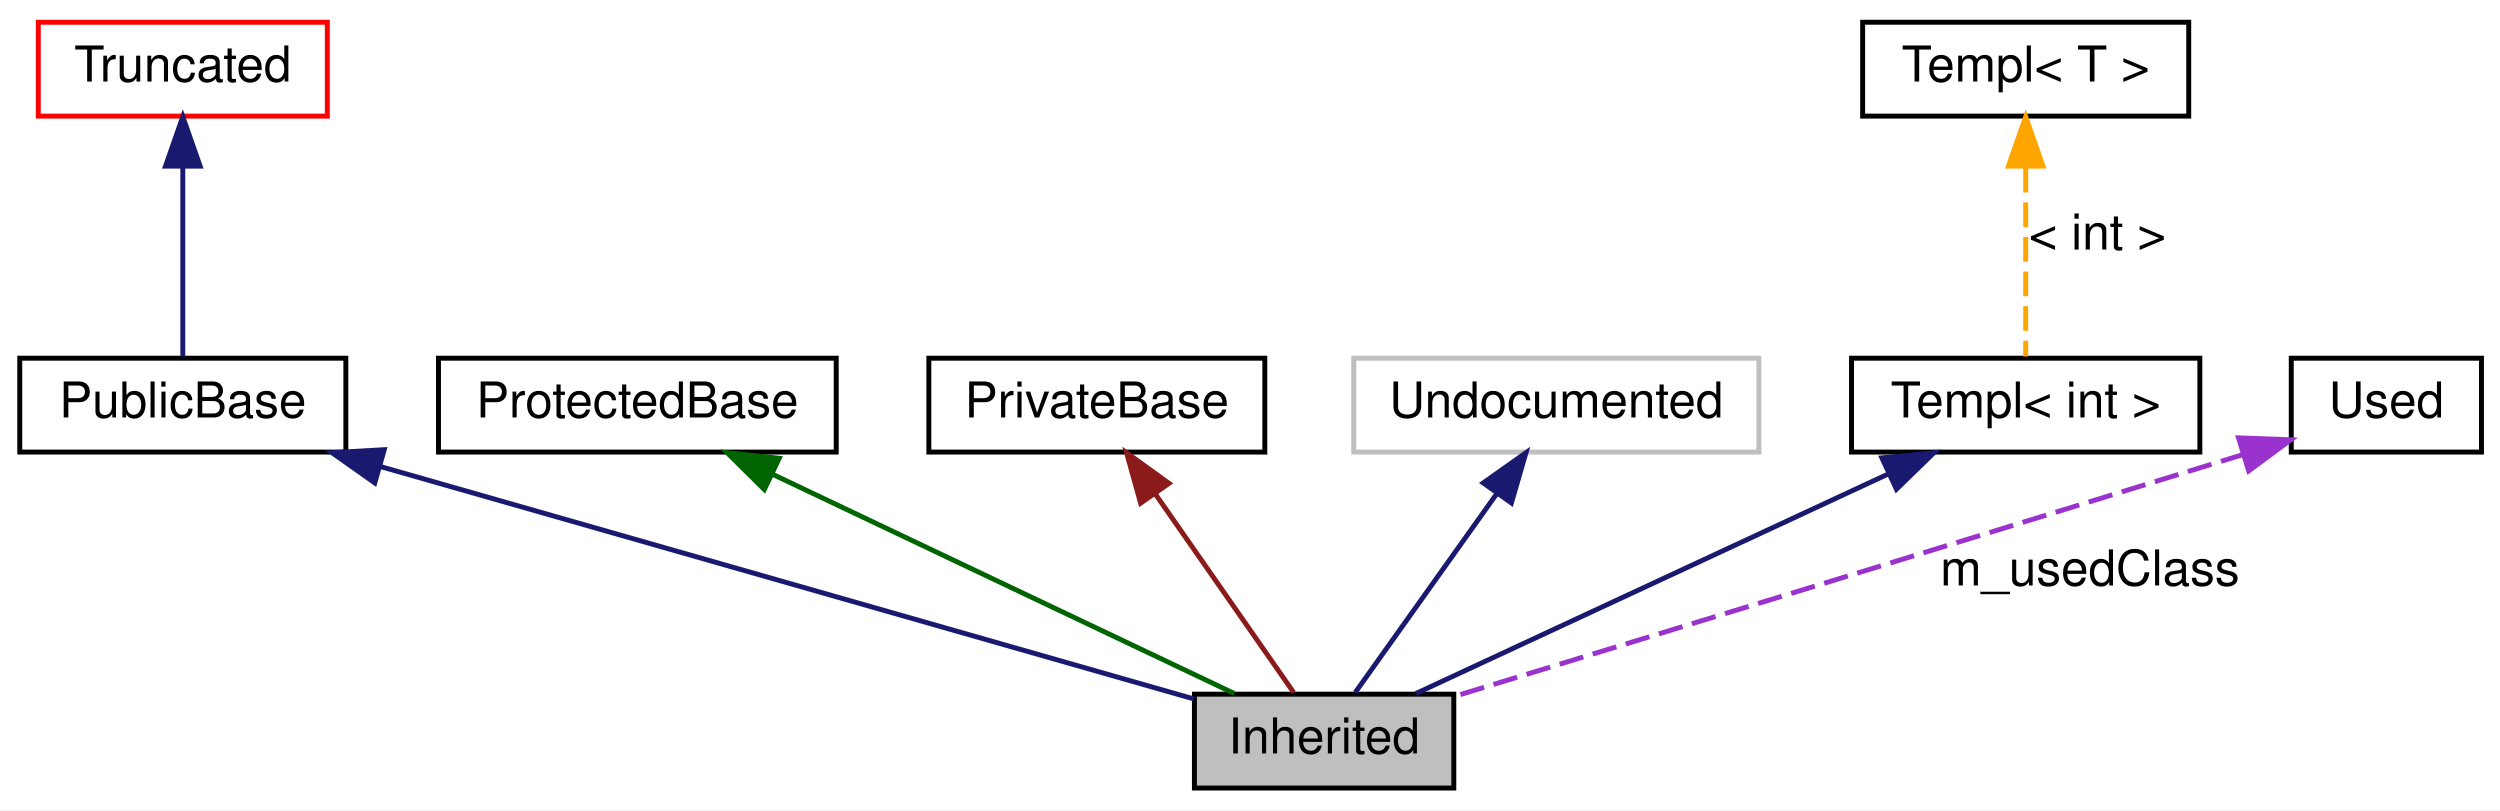
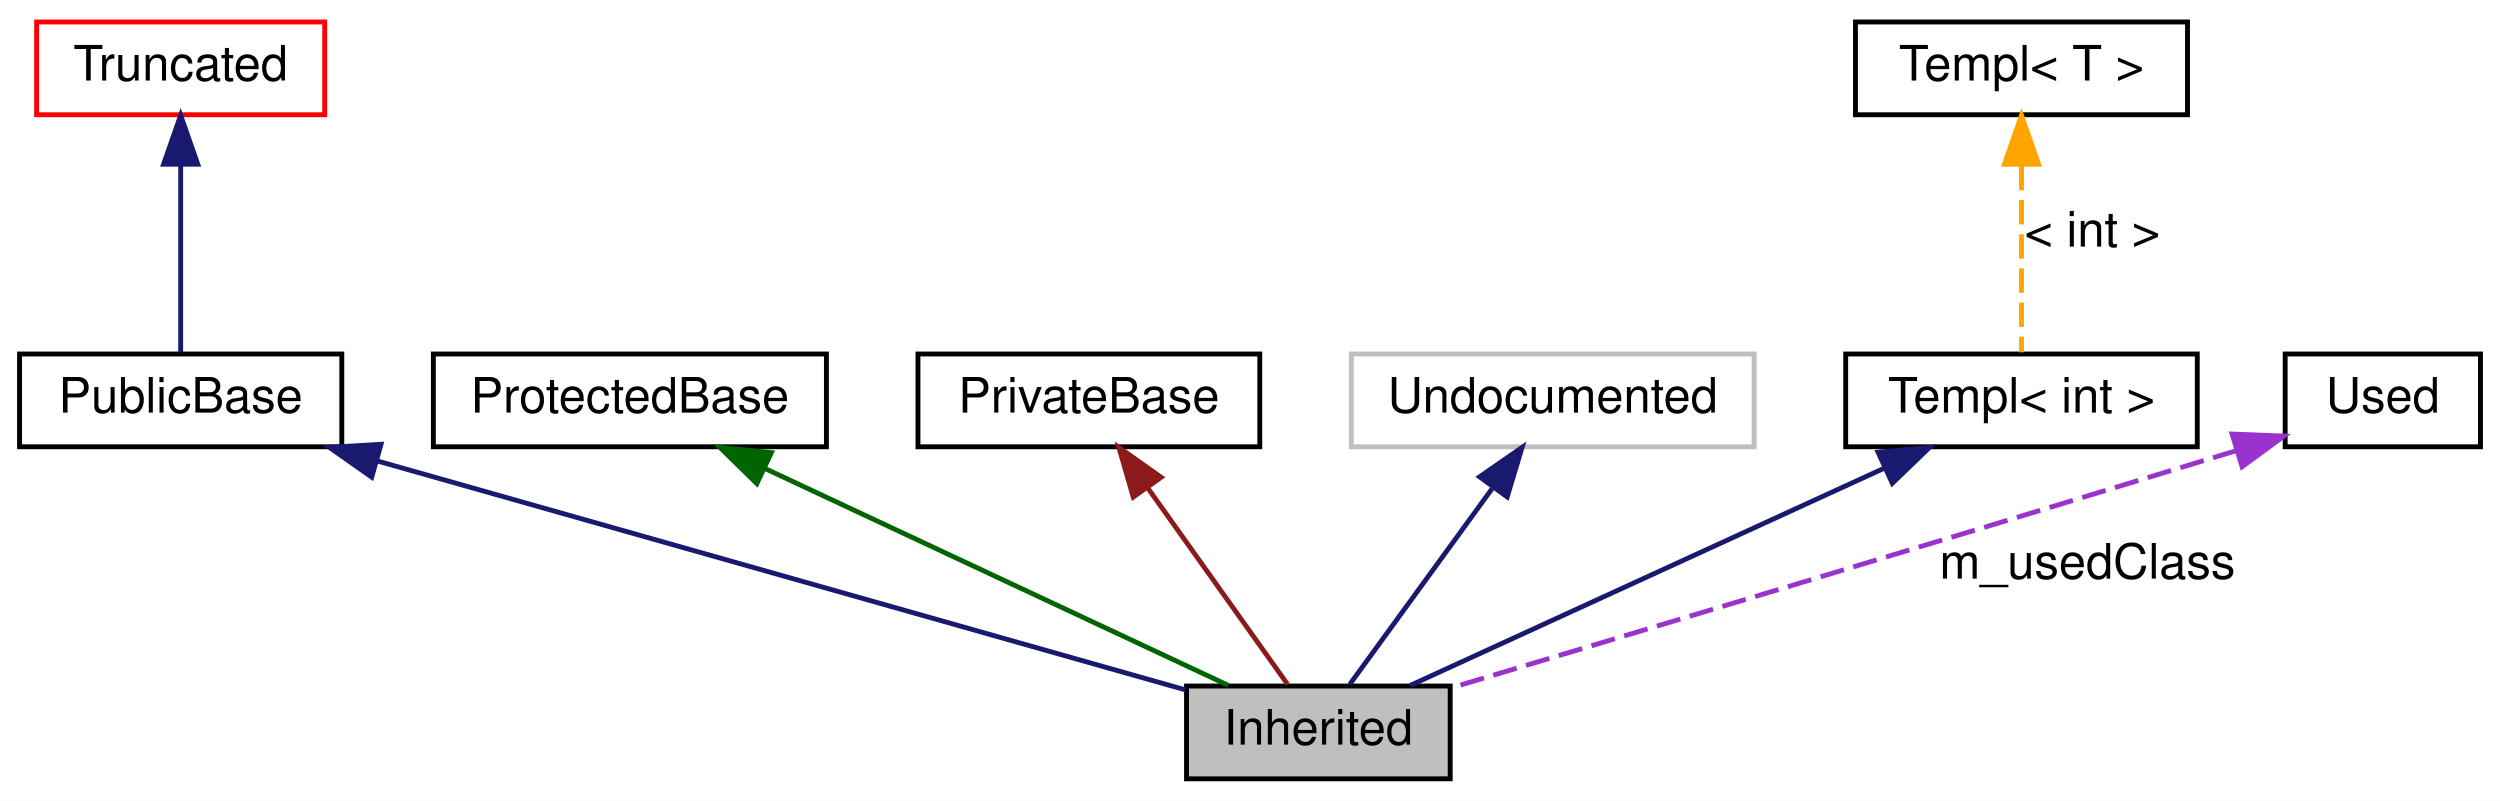
- <svg xmlns="http://www.w3.org/2000/svg" xmlns:xlink="http://www.w3.org/1999/xlink" width="506pt" height="164pt" viewBox="0.00 0.00 506.00 164.00">
+ <svg xmlns="http://www.w3.org/2000/svg" xmlns:xlink="http://www.w3.org/1999/xlink" width="512pt" height="164pt" viewBox="0.00 0.00 512.00 164.00">
  <g id="graph0" class="graph" transform="scale(1 1) rotate(0) translate(4 160)">
-     <polygon fill="white" stroke="none" points="-4,4 -4,-160 502,-160 502,4 -4,4" />
+     <polygon fill="white" stroke="none" points="-4,4 -4,-160 508,-160 508,4 -4,4" />
    <g id="node1" class="node">
-       <polygon fill="#bfbfbf" stroke="black" points="290.25,-19.5 237.75,-19.5 237.75,-0.5 290.25,-0.5 290.25,-19.5" />
-       <text text-anchor="middle" x="264" y="-7.5" font-family="Helvetica,sans-Serif" font-size="10.00">Inherited</text>
+       <polygon fill="#bfbfbf" stroke="black" points="293,-19.5 239,-19.5 239,-0.5 293,-0.5 293,-19.5" />
+       <text text-anchor="middle" x="266" y="-7.5" font-family="Helvetica,sans-Serif" font-size="10.00">Inherited</text>
    </g>
    <g id="node2" class="node">
      <g id="a_node2">
        <a xlink:href="$classPublicBase.html" xlink:title="PublicBase">
          <polygon fill="none" stroke="black" points="66,-87.5 0,-87.5 0,-68.5 66,-68.5 66,-87.5" />
          <text text-anchor="middle" x="33" y="-75.5" font-family="Helvetica,sans-Serif" font-size="10.00">PublicBase</text>
        </a>
      </g>
    </g>
    <g id="edge1" class="edge">
-       <path fill="none" stroke="midnightblue" d="M73.09,-65.546C120.337,-52.047 197.491,-30.003 237.723,-18.508" />
-       <polygon fill="midnightblue" stroke="midnightblue" points="71.853,-62.259 63.199,-68.372 73.776,-68.99 71.853,-62.259" />
+       <path fill="none" stroke="midnightblue" d="M73.083,-65.646C120.433,-52.233 197.919,-30.285 238.791,-18.707" />
+       <polygon fill="midnightblue" stroke="midnightblue" points="72.128,-62.279 63.461,-68.372 74.036,-69.014 72.128,-62.279" />
    </g>
    <g id="node3" class="node">
      <g id="a_node3">
        <a xlink:href="$classTruncated.html" xlink:title="Truncated">
-           <polygon fill="none" stroke="red" points="62.25,-155.5 3.75,-155.5 3.75,-136.5 62.25,-136.5 62.25,-155.5" />
+           <polygon fill="none" stroke="red" points="62.5,-155.5 3.5,-155.5 3.5,-136.5 62.5,-136.5 62.5,-155.5" />
          <text text-anchor="middle" x="33" y="-143.5" font-family="Helvetica,sans-Serif" font-size="10.00">Truncated</text>
        </a>
      </g>
    </g>
    <g id="edge2" class="edge">
      <path fill="none" stroke="midnightblue" d="M33,-126.041C33,-113.472 33,-97.563 33,-87.841" />
      <polygon fill="midnightblue" stroke="midnightblue" points="29.5,-126.372 33,-136.372 36.5,-126.372 29.5,-126.372" />
    </g>
    <g id="node4" class="node">
      <g id="a_node4">
        <a xlink:href="$classProtectedBase.html" xlink:title="ProtectedBase">
          <polygon fill="none" stroke="black" points="165.25,-87.5 84.75,-87.5 84.75,-68.5 165.25,-68.5 165.25,-87.5" />
          <text text-anchor="middle" x="125" y="-75.5" font-family="Helvetica,sans-Serif" font-size="10.00">ProtectedBase</text>
        </a>
      </g>
    </g>
    <g id="edge3" class="edge">
-       <path fill="none" stroke="darkgreen" d="M152.306,-64.035C179.972,-50.898 221.992,-30.946 245.824,-19.631" />
-       <polygon fill="darkgreen" stroke="darkgreen" points="150.704,-60.921 143.172,-68.372 153.706,-67.244 150.704,-60.921" />
+       <path fill="none" stroke="darkgreen" d="M152.699,-64.035C180.763,-50.898 223.387,-30.946 247.562,-19.631" />
+       <polygon fill="darkgreen" stroke="darkgreen" points="151.006,-60.962 143.433,-68.372 153.974,-67.302 151.006,-60.962" />
    </g>
    <g id="node5" class="node">
      <g id="a_node5">
        <a xlink:href="$classPrivateBase.html" xlink:title="PrivateBase">
-           <polygon fill="none" stroke="black" points="252,-87.5 184,-87.5 184,-68.5 252,-68.5 252,-87.5" />
-           <text text-anchor="middle" x="218" y="-75.5" font-family="Helvetica,sans-Serif" font-size="10.00">PrivateBase</text>
+           <polygon fill="none" stroke="black" points="254,-87.5 184,-87.5 184,-68.5 254,-68.5 254,-87.5" />
+           <text text-anchor="middle" x="219" y="-75.5" font-family="Helvetica,sans-Serif" font-size="10.00">PrivateBase</text>
        </a>
      </g>
    </g>
    <g id="edge4" class="edge">
-       <path fill="none" stroke="#8b1a1a" d="M229.892,-59.938C238.831,-47.112 250.716,-30.059 257.838,-19.841" />
-       <polygon fill="#8b1a1a" stroke="#8b1a1a" points="226.86,-58.166 224.014,-68.372 232.603,-62.169 226.86,-58.166" />
+       <path fill="none" stroke="#8b1a1a" d="M231.15,-59.938C240.284,-47.112 252.428,-30.059 259.704,-19.841" />
+       <polygon fill="#8b1a1a" stroke="#8b1a1a" points="228.094,-58.196 225.144,-68.372 233.796,-62.256 228.094,-58.196" />
    </g>
    <g id="node6" class="node">
-       <polygon fill="none" stroke="#bfbfbf" points="352,-87.5 270,-87.5 270,-68.5 352,-68.5 352,-87.5" />
-       <text text-anchor="middle" x="311" y="-75.5" font-family="Helvetica,sans-Serif" font-size="10.00">Undocumented</text>
+       <polygon fill="none" stroke="#bfbfbf" points="355.25,-87.5 272.75,-87.5 272.75,-68.5 355.25,-68.5 355.25,-87.5" />
+       <text text-anchor="middle" x="314" y="-75.5" font-family="Helvetica,sans-Serif" font-size="10.00">Undocumented</text>
    </g>
    <g id="edge5" class="edge">
-       <path fill="none" stroke="midnightblue" d="M298.85,-59.938C289.716,-47.112 277.572,-30.059 270.296,-19.841" />
-       <polygon fill="midnightblue" stroke="midnightblue" points="296.204,-62.256 304.856,-68.372 301.906,-58.196 296.204,-62.256" />
+       <path fill="none" stroke="midnightblue" d="M301.591,-59.938C292.263,-47.112 279.861,-30.059 272.43,-19.841" />
+       <polygon fill="midnightblue" stroke="midnightblue" points="299.012,-62.343 307.725,-68.372 304.674,-58.226 299.012,-62.343" />
    </g>
    <g id="node7" class="node">
      <g id="a_node7">
        <a xlink:href="$classTempl.html" xlink:title="Templ&lt; int &gt;">
-           <polygon fill="none" stroke="black" points="441.25,-87.5 370.75,-87.5 370.75,-68.5 441.25,-68.5 441.25,-87.5" />
-           <text text-anchor="middle" x="406" y="-75.5" font-family="Helvetica,sans-Serif" font-size="10.00">Templ&lt; int &gt;</text>
+           <polygon fill="none" stroke="black" points="446,-87.5 374,-87.5 374,-68.5 446,-68.5 446,-87.5" />
+           <text text-anchor="middle" x="410" y="-75.5" font-family="Helvetica,sans-Serif" font-size="10.00">Templ&lt; int &gt;</text>
        </a>
      </g>
    </g>
    <g id="edge6" class="edge">
-       <path fill="none" stroke="midnightblue" d="M378.105,-64.035C349.841,-50.898 306.915,-30.946 282.569,-19.631" />
-       <polygon fill="midnightblue" stroke="midnightblue" points="376.892,-67.331 387.436,-68.372 379.843,-60.983 376.892,-67.331" />
+       <path fill="none" stroke="midnightblue" d="M381.712,-64.035C353.05,-50.898 309.519,-30.946 284.83,-19.631" />
+       <polygon fill="midnightblue" stroke="midnightblue" points="380.626,-67.387 391.175,-68.372 383.542,-61.023 380.626,-67.387" />
    </g>
    <g id="node8" class="node">
      <g id="a_node8">
        <a xlink:href="$classTempl.html" xlink:title="Templ&lt; T &gt;">
-           <polygon fill="none" stroke="black" points="439,-155.5 373,-155.5 373,-136.5 439,-136.5 439,-155.5" />
-           <text text-anchor="middle" x="406" y="-143.5" font-family="Helvetica,sans-Serif" font-size="10.00">Templ&lt; T &gt;</text>
+           <polygon fill="none" stroke="black" points="444,-155.5 376,-155.5 376,-136.5 444,-136.5 444,-155.5" />
+           <text text-anchor="middle" x="410" y="-143.5" font-family="Helvetica,sans-Serif" font-size="10.00">Templ&lt; T &gt;</text>
        </a>
      </g>
    </g>
    <g id="edge7" class="edge">
-       <path fill="none" stroke="orange" stroke-dasharray="5,2" d="M406,-126.041C406,-113.472 406,-97.563 406,-87.841" />
-       <polygon fill="orange" stroke="orange" points="402.5,-126.372 406,-136.372 409.5,-126.372 402.5,-126.372" />
-       <text text-anchor="middle" x="420.5" y="-109.5" font-family="Helvetica,sans-Serif" font-size="10.00">&lt; int &gt;</text>
+       <path fill="none" stroke="orange" stroke-dasharray="5,2" d="M410,-126.041C410,-113.472 410,-97.563 410,-87.841" />
+       <polygon fill="orange" stroke="orange" points="406.5,-126.372 410,-136.372 413.5,-126.372 406.5,-126.372" />
+       <text text-anchor="middle" x="424.5" y="-109.5" font-family="Helvetica,sans-Serif" font-size="10.00">&lt; int &gt;</text>
    </g>
    <g id="node9" class="node">
      <g id="a_node9">
        <a xlink:href="$classUsed.html" xlink:title="Used">
-           <polygon fill="none" stroke="black" points="498.25,-87.5 459.75,-87.5 459.75,-68.5 498.25,-68.5 498.25,-87.5" />
-           <text text-anchor="middle" x="479" y="-75.5" font-family="Helvetica,sans-Serif" font-size="10.00">Used</text>
+           <polygon fill="none" stroke="black" points="504,-87.5 464,-87.5 464,-68.5 504,-68.5 504,-87.5" />
+           <text text-anchor="middle" x="484" y="-75.5" font-family="Helvetica,sans-Serif" font-size="10.00">Used</text>
        </a>
      </g>
    </g>
    <g id="edge8" class="edge">
-       <path fill="none" stroke="#9a32cd" stroke-dasharray="5,2" d="M450.293,-68.091C450.195,-68.06 450.098,-68.03 450,-68 393.198,-50.482 326.585,-30.11 290.498,-19.088" />
-       <polygon fill="#9a32cd" stroke="#9a32cd" points="449.072,-71.376 459.66,-70.987 451.141,-64.689 449.072,-71.376" />
-       <text text-anchor="middle" x="419" y="-41.5" font-family="Helvetica,sans-Serif" font-size="10.00">m_usedClass</text>
+       <path fill="none" stroke="#9a32cd" stroke-dasharray="5,2" d="M454.017,-67.715C390.967,-48.446 328.208,-29.607 293.25,-19.144" />
+       <polygon fill="#9a32cd" stroke="#9a32cd" points="453.138,-71.107 463.725,-70.685 455.186,-64.413 453.138,-71.107" />
+       <text text-anchor="middle" x="423.5" y="-41.5" font-family="Helvetica,sans-Serif" font-size="10.00">m_usedClass</text>
    </g>
  </g>
</svg>
